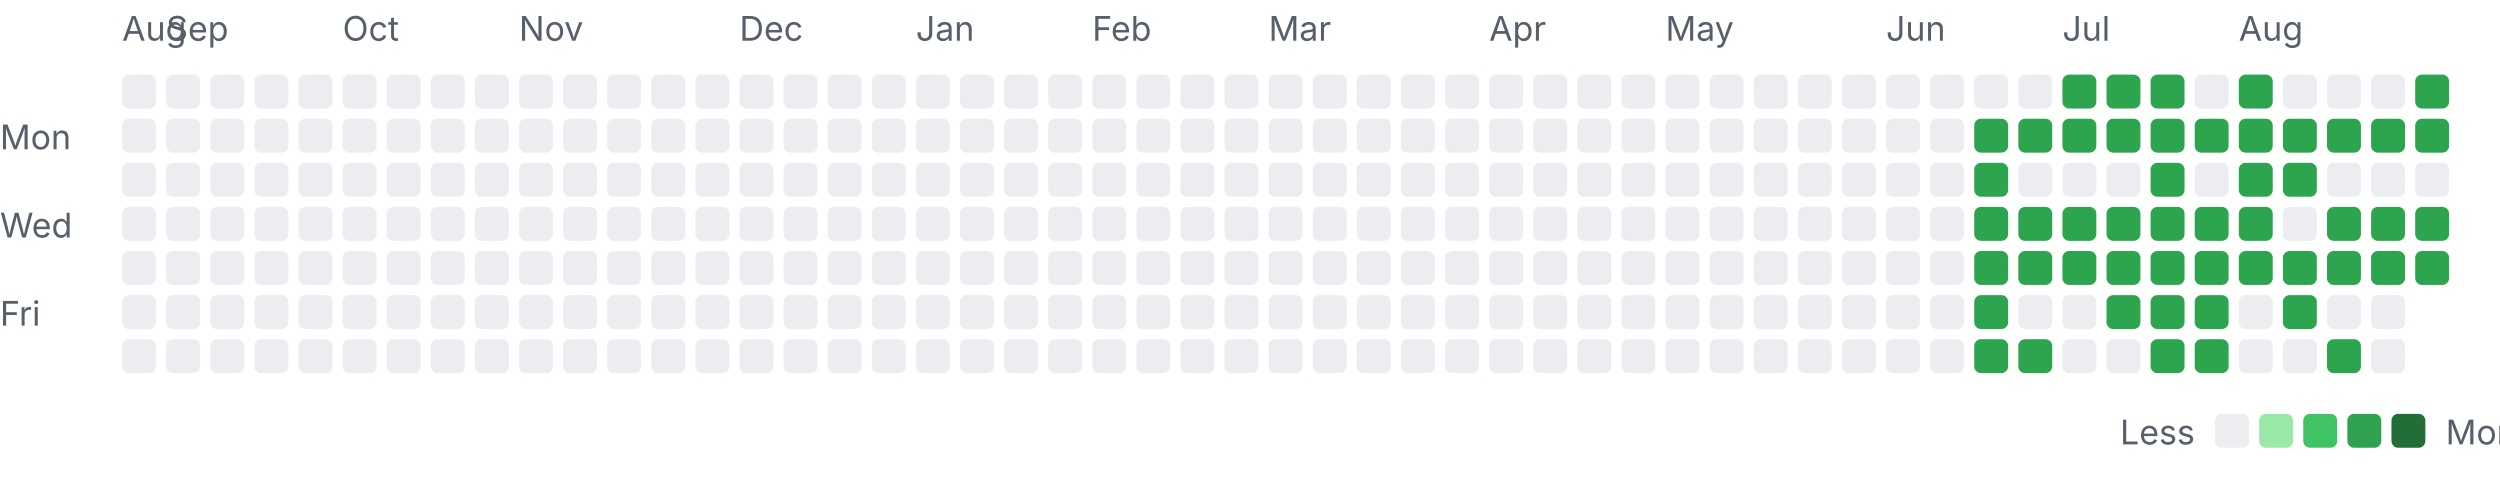
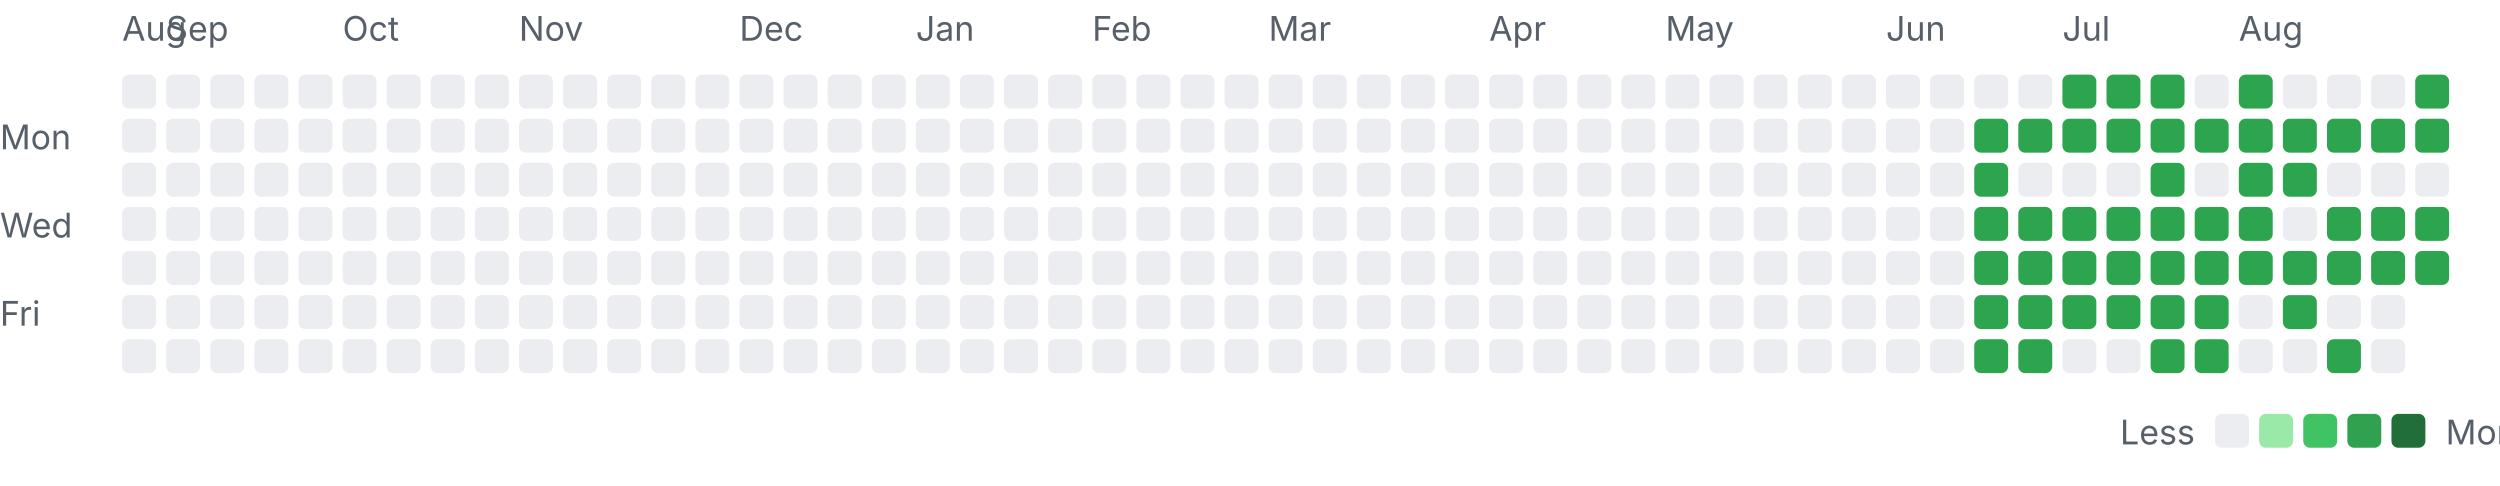
<svg xmlns="http://www.w3.org/2000/svg" viewBox="0 0 737 143" width="737" height="143" role="img" aria-label="Repository activity heatmap">
  <text x="36" y="12" font-size="10" fill="#57606a" font-family="-apple-system,BlinkMacSystemFont,Segoe UI,sans-serif">Aug</text>
  <text x="49" y="12" font-size="10" fill="#57606a" font-family="-apple-system,BlinkMacSystemFont,Segoe UI,sans-serif">Sep</text>
  <text x="101" y="12" font-size="10" fill="#57606a" font-family="-apple-system,BlinkMacSystemFont,Segoe UI,sans-serif">Oct</text>
  <text x="153" y="12" font-size="10" fill="#57606a" font-family="-apple-system,BlinkMacSystemFont,Segoe UI,sans-serif">Nov</text>
  <text x="218" y="12" font-size="10" fill="#57606a" font-family="-apple-system,BlinkMacSystemFont,Segoe UI,sans-serif">Dec</text>
  <text x="270" y="12" font-size="10" fill="#57606a" font-family="-apple-system,BlinkMacSystemFont,Segoe UI,sans-serif">Jan</text>
  <text x="322" y="12" font-size="10" fill="#57606a" font-family="-apple-system,BlinkMacSystemFont,Segoe UI,sans-serif">Feb</text>
  <text x="374" y="12" font-size="10" fill="#57606a" font-family="-apple-system,BlinkMacSystemFont,Segoe UI,sans-serif">Mar</text>
  <text x="439" y="12" font-size="10" fill="#57606a" font-family="-apple-system,BlinkMacSystemFont,Segoe UI,sans-serif">Apr</text>
  <text x="491" y="12" font-size="10" fill="#57606a" font-family="-apple-system,BlinkMacSystemFont,Segoe UI,sans-serif">May</text>
  <text x="556" y="12" font-size="10" fill="#57606a" font-family="-apple-system,BlinkMacSystemFont,Segoe UI,sans-serif">Jun</text>
  <text x="608" y="12" font-size="10" fill="#57606a" font-family="-apple-system,BlinkMacSystemFont,Segoe UI,sans-serif">Jul</text>
  <text x="660" y="12" font-size="10" fill="#57606a" font-family="-apple-system,BlinkMacSystemFont,Segoe UI,sans-serif">Aug</text>
  <text x="0" y="44" font-size="10" fill="#57606a" font-family="-apple-system,BlinkMacSystemFont,Segoe UI,sans-serif">Mon</text>
  <text x="0" y="70" font-size="10" fill="#57606a" font-family="-apple-system,BlinkMacSystemFont,Segoe UI,sans-serif">Wed</text>
  <text x="0" y="96" font-size="10" fill="#57606a" font-family="-apple-system,BlinkMacSystemFont,Segoe UI,sans-serif">Fri</text>
  <text x="625" y="131" font-size="10" fill="#57606a" font-family="-apple-system,BlinkMacSystemFont,Segoe UI,sans-serif">Less</text>
  <rect x="653" y="122" width="10" height="10" rx="2" fill="#ebedf0" />
  <rect x="666" y="122" width="10" height="10" rx="2" fill="#9be9a8" />
  <rect x="679" y="122" width="10" height="10" rx="2" fill="#40c463" />
  <rect x="692" y="122" width="10" height="10" rx="2" fill="#30a14e" />
  <rect x="705" y="122" width="10" height="10" rx="2" fill="#216e39" />
  <text x="721" y="131" font-size="10" fill="#57606a" font-family="-apple-system,BlinkMacSystemFont,Segoe UI,sans-serif">More</text>
  <rect x="36" y="22" width="10" height="10" rx="2" fill="#ebedf0" />
  <rect x="36" y="35" width="10" height="10" rx="2" fill="#ebedf0" />
  <rect x="36" y="48" width="10" height="10" rx="2" fill="#ebedf0" />
  <rect x="36" y="61" width="10" height="10" rx="2" fill="#ebedf0" />
  <rect x="36" y="74" width="10" height="10" rx="2" fill="#ebedf0" />
  <rect x="36" y="87" width="10" height="10" rx="2" fill="#ebedf0" />
  <rect x="36" y="100" width="10" height="10" rx="2" fill="#ebedf0" />
  <rect x="49" y="22" width="10" height="10" rx="2" fill="#ebedf0" />
  <rect x="49" y="35" width="10" height="10" rx="2" fill="#ebedf0" />
  <rect x="49" y="48" width="10" height="10" rx="2" fill="#ebedf0" />
  <rect x="49" y="61" width="10" height="10" rx="2" fill="#ebedf0" />
  <rect x="49" y="74" width="10" height="10" rx="2" fill="#ebedf0" />
  <rect x="49" y="87" width="10" height="10" rx="2" fill="#ebedf0" />
  <rect x="49" y="100" width="10" height="10" rx="2" fill="#ebedf0" />
  <rect x="62" y="22" width="10" height="10" rx="2" fill="#ebedf0" />
  <rect x="62" y="35" width="10" height="10" rx="2" fill="#ebedf0" />
  <rect x="62" y="48" width="10" height="10" rx="2" fill="#ebedf0" />
  <rect x="62" y="61" width="10" height="10" rx="2" fill="#ebedf0" />
  <rect x="62" y="74" width="10" height="10" rx="2" fill="#ebedf0" />
  <rect x="62" y="87" width="10" height="10" rx="2" fill="#ebedf0" />
  <rect x="62" y="100" width="10" height="10" rx="2" fill="#ebedf0" />
  <rect x="75" y="22" width="10" height="10" rx="2" fill="#ebedf0" />
  <rect x="75" y="35" width="10" height="10" rx="2" fill="#ebedf0" />
  <rect x="75" y="48" width="10" height="10" rx="2" fill="#ebedf0" />
  <rect x="75" y="61" width="10" height="10" rx="2" fill="#ebedf0" />
  <rect x="75" y="74" width="10" height="10" rx="2" fill="#ebedf0" />
  <rect x="75" y="87" width="10" height="10" rx="2" fill="#ebedf0" />
  <rect x="75" y="100" width="10" height="10" rx="2" fill="#ebedf0" />
  <rect x="88" y="22" width="10" height="10" rx="2" fill="#ebedf0" />
  <rect x="88" y="35" width="10" height="10" rx="2" fill="#ebedf0" />
  <rect x="88" y="48" width="10" height="10" rx="2" fill="#ebedf0" />
  <rect x="88" y="61" width="10" height="10" rx="2" fill="#ebedf0" />
  <rect x="88" y="74" width="10" height="10" rx="2" fill="#ebedf0" />
  <rect x="88" y="87" width="10" height="10" rx="2" fill="#ebedf0" />
  <rect x="88" y="100" width="10" height="10" rx="2" fill="#ebedf0" />
  <rect x="101" y="22" width="10" height="10" rx="2" fill="#ebedf0" />
  <rect x="101" y="35" width="10" height="10" rx="2" fill="#ebedf0" />
  <rect x="101" y="48" width="10" height="10" rx="2" fill="#ebedf0" />
  <rect x="101" y="61" width="10" height="10" rx="2" fill="#ebedf0" />
  <rect x="101" y="74" width="10" height="10" rx="2" fill="#ebedf0" />
  <rect x="101" y="87" width="10" height="10" rx="2" fill="#ebedf0" />
  <rect x="101" y="100" width="10" height="10" rx="2" fill="#ebedf0" />
  <rect x="114" y="22" width="10" height="10" rx="2" fill="#ebedf0" />
  <rect x="114" y="35" width="10" height="10" rx="2" fill="#ebedf0" />
  <rect x="114" y="48" width="10" height="10" rx="2" fill="#ebedf0" />
  <rect x="114" y="61" width="10" height="10" rx="2" fill="#ebedf0" />
  <rect x="114" y="74" width="10" height="10" rx="2" fill="#ebedf0" />
  <rect x="114" y="87" width="10" height="10" rx="2" fill="#ebedf0" />
  <rect x="114" y="100" width="10" height="10" rx="2" fill="#ebedf0" />
  <rect x="127" y="22" width="10" height="10" rx="2" fill="#ebedf0" />
  <rect x="127" y="35" width="10" height="10" rx="2" fill="#ebedf0" />
  <rect x="127" y="48" width="10" height="10" rx="2" fill="#ebedf0" />
  <rect x="127" y="61" width="10" height="10" rx="2" fill="#ebedf0" />
  <rect x="127" y="74" width="10" height="10" rx="2" fill="#ebedf0" />
  <rect x="127" y="87" width="10" height="10" rx="2" fill="#ebedf0" />
  <rect x="127" y="100" width="10" height="10" rx="2" fill="#ebedf0" />
  <rect x="140" y="22" width="10" height="10" rx="2" fill="#ebedf0" />
  <rect x="140" y="35" width="10" height="10" rx="2" fill="#ebedf0" />
  <rect x="140" y="48" width="10" height="10" rx="2" fill="#ebedf0" />
  <rect x="140" y="61" width="10" height="10" rx="2" fill="#ebedf0" />
  <rect x="140" y="74" width="10" height="10" rx="2" fill="#ebedf0" />
  <rect x="140" y="87" width="10" height="10" rx="2" fill="#ebedf0" />
  <rect x="140" y="100" width="10" height="10" rx="2" fill="#ebedf0" />
  <rect x="153" y="22" width="10" height="10" rx="2" fill="#ebedf0" />
  <rect x="153" y="35" width="10" height="10" rx="2" fill="#ebedf0" />
  <rect x="153" y="48" width="10" height="10" rx="2" fill="#ebedf0" />
  <rect x="153" y="61" width="10" height="10" rx="2" fill="#ebedf0" />
  <rect x="153" y="74" width="10" height="10" rx="2" fill="#ebedf0" />
  <rect x="153" y="87" width="10" height="10" rx="2" fill="#ebedf0" />
  <rect x="153" y="100" width="10" height="10" rx="2" fill="#ebedf0" />
  <rect x="166" y="22" width="10" height="10" rx="2" fill="#ebedf0" />
  <rect x="166" y="35" width="10" height="10" rx="2" fill="#ebedf0" />
  <rect x="166" y="48" width="10" height="10" rx="2" fill="#ebedf0" />
  <rect x="166" y="61" width="10" height="10" rx="2" fill="#ebedf0" />
  <rect x="166" y="74" width="10" height="10" rx="2" fill="#ebedf0" />
  <rect x="166" y="87" width="10" height="10" rx="2" fill="#ebedf0" />
  <rect x="166" y="100" width="10" height="10" rx="2" fill="#ebedf0" />
  <rect x="179" y="22" width="10" height="10" rx="2" fill="#ebedf0" />
  <rect x="179" y="35" width="10" height="10" rx="2" fill="#ebedf0" />
  <rect x="179" y="48" width="10" height="10" rx="2" fill="#ebedf0" />
  <rect x="179" y="61" width="10" height="10" rx="2" fill="#ebedf0" />
  <rect x="179" y="74" width="10" height="10" rx="2" fill="#ebedf0" />
  <rect x="179" y="87" width="10" height="10" rx="2" fill="#ebedf0" />
  <rect x="179" y="100" width="10" height="10" rx="2" fill="#ebedf0" />
  <rect x="192" y="22" width="10" height="10" rx="2" fill="#ebedf0" />
  <rect x="192" y="35" width="10" height="10" rx="2" fill="#ebedf0" />
  <rect x="192" y="48" width="10" height="10" rx="2" fill="#ebedf0" />
  <rect x="192" y="61" width="10" height="10" rx="2" fill="#ebedf0" />
  <rect x="192" y="74" width="10" height="10" rx="2" fill="#ebedf0" />
  <rect x="192" y="87" width="10" height="10" rx="2" fill="#ebedf0" />
  <rect x="192" y="100" width="10" height="10" rx="2" fill="#ebedf0" />
  <rect x="205" y="22" width="10" height="10" rx="2" fill="#ebedf0" />
  <rect x="205" y="35" width="10" height="10" rx="2" fill="#ebedf0" />
  <rect x="205" y="48" width="10" height="10" rx="2" fill="#ebedf0" />
  <rect x="205" y="61" width="10" height="10" rx="2" fill="#ebedf0" />
  <rect x="205" y="74" width="10" height="10" rx="2" fill="#ebedf0" />
  <rect x="205" y="87" width="10" height="10" rx="2" fill="#ebedf0" />
  <rect x="205" y="100" width="10" height="10" rx="2" fill="#ebedf0" />
  <rect x="218" y="22" width="10" height="10" rx="2" fill="#ebedf0" />
  <rect x="218" y="35" width="10" height="10" rx="2" fill="#ebedf0" />
  <rect x="218" y="48" width="10" height="10" rx="2" fill="#ebedf0" />
  <rect x="218" y="61" width="10" height="10" rx="2" fill="#ebedf0" />
  <rect x="218" y="74" width="10" height="10" rx="2" fill="#ebedf0" />
  <rect x="218" y="87" width="10" height="10" rx="2" fill="#ebedf0" />
  <rect x="218" y="100" width="10" height="10" rx="2" fill="#ebedf0" />
  <rect x="231" y="22" width="10" height="10" rx="2" fill="#ebedf0" />
  <rect x="231" y="35" width="10" height="10" rx="2" fill="#ebedf0" />
  <rect x="231" y="48" width="10" height="10" rx="2" fill="#ebedf0" />
  <rect x="231" y="61" width="10" height="10" rx="2" fill="#ebedf0" />
  <rect x="231" y="74" width="10" height="10" rx="2" fill="#ebedf0" />
  <rect x="231" y="87" width="10" height="10" rx="2" fill="#ebedf0" />
  <rect x="231" y="100" width="10" height="10" rx="2" fill="#ebedf0" />
  <rect x="244" y="22" width="10" height="10" rx="2" fill="#ebedf0" />
  <rect x="244" y="35" width="10" height="10" rx="2" fill="#ebedf0" />
  <rect x="244" y="48" width="10" height="10" rx="2" fill="#ebedf0" />
  <rect x="244" y="61" width="10" height="10" rx="2" fill="#ebedf0" />
  <rect x="244" y="74" width="10" height="10" rx="2" fill="#ebedf0" />
  <rect x="244" y="87" width="10" height="10" rx="2" fill="#ebedf0" />
  <rect x="244" y="100" width="10" height="10" rx="2" fill="#ebedf0" />
  <rect x="257" y="22" width="10" height="10" rx="2" fill="#ebedf0" />
  <rect x="257" y="35" width="10" height="10" rx="2" fill="#ebedf0" />
  <rect x="257" y="48" width="10" height="10" rx="2" fill="#ebedf0" />
  <rect x="257" y="61" width="10" height="10" rx="2" fill="#ebedf0" />
  <rect x="257" y="74" width="10" height="10" rx="2" fill="#ebedf0" />
  <rect x="257" y="87" width="10" height="10" rx="2" fill="#ebedf0" />
  <rect x="257" y="100" width="10" height="10" rx="2" fill="#ebedf0" />
  <rect x="270" y="22" width="10" height="10" rx="2" fill="#ebedf0" />
  <rect x="270" y="35" width="10" height="10" rx="2" fill="#ebedf0" />
  <rect x="270" y="48" width="10" height="10" rx="2" fill="#ebedf0" />
  <rect x="270" y="61" width="10" height="10" rx="2" fill="#ebedf0" />
  <rect x="270" y="74" width="10" height="10" rx="2" fill="#ebedf0" />
  <rect x="270" y="87" width="10" height="10" rx="2" fill="#ebedf0" />
  <rect x="270" y="100" width="10" height="10" rx="2" fill="#ebedf0" />
  <rect x="283" y="22" width="10" height="10" rx="2" fill="#ebedf0" />
  <rect x="283" y="35" width="10" height="10" rx="2" fill="#ebedf0" />
  <rect x="283" y="48" width="10" height="10" rx="2" fill="#ebedf0" />
  <rect x="283" y="61" width="10" height="10" rx="2" fill="#ebedf0" />
  <rect x="283" y="74" width="10" height="10" rx="2" fill="#ebedf0" />
  <rect x="283" y="87" width="10" height="10" rx="2" fill="#ebedf0" />
  <rect x="283" y="100" width="10" height="10" rx="2" fill="#ebedf0" />
  <rect x="296" y="22" width="10" height="10" rx="2" fill="#ebedf0" />
  <rect x="296" y="35" width="10" height="10" rx="2" fill="#ebedf0" />
  <rect x="296" y="48" width="10" height="10" rx="2" fill="#ebedf0" />
  <rect x="296" y="61" width="10" height="10" rx="2" fill="#ebedf0" />
  <rect x="296" y="74" width="10" height="10" rx="2" fill="#ebedf0" />
  <rect x="296" y="87" width="10" height="10" rx="2" fill="#ebedf0" />
  <rect x="296" y="100" width="10" height="10" rx="2" fill="#ebedf0" />
  <rect x="309" y="22" width="10" height="10" rx="2" fill="#ebedf0" />
  <rect x="309" y="35" width="10" height="10" rx="2" fill="#ebedf0" />
  <rect x="309" y="48" width="10" height="10" rx="2" fill="#ebedf0" />
  <rect x="309" y="61" width="10" height="10" rx="2" fill="#ebedf0" />
  <rect x="309" y="74" width="10" height="10" rx="2" fill="#ebedf0" />
  <rect x="309" y="87" width="10" height="10" rx="2" fill="#ebedf0" />
  <rect x="309" y="100" width="10" height="10" rx="2" fill="#ebedf0" />
  <rect x="322" y="22" width="10" height="10" rx="2" fill="#ebedf0" />
  <rect x="322" y="35" width="10" height="10" rx="2" fill="#ebedf0" />
  <rect x="322" y="48" width="10" height="10" rx="2" fill="#ebedf0" />
  <rect x="322" y="61" width="10" height="10" rx="2" fill="#ebedf0" />
  <rect x="322" y="74" width="10" height="10" rx="2" fill="#ebedf0" />
  <rect x="322" y="87" width="10" height="10" rx="2" fill="#ebedf0" />
  <rect x="322" y="100" width="10" height="10" rx="2" fill="#ebedf0" />
  <rect x="335" y="22" width="10" height="10" rx="2" fill="#ebedf0" />
  <rect x="335" y="35" width="10" height="10" rx="2" fill="#ebedf0" />
  <rect x="335" y="48" width="10" height="10" rx="2" fill="#ebedf0" />
  <rect x="335" y="61" width="10" height="10" rx="2" fill="#ebedf0" />
  <rect x="335" y="74" width="10" height="10" rx="2" fill="#ebedf0" />
  <rect x="335" y="87" width="10" height="10" rx="2" fill="#ebedf0" />
  <rect x="335" y="100" width="10" height="10" rx="2" fill="#ebedf0" />
  <rect x="348" y="22" width="10" height="10" rx="2" fill="#ebedf0" />
  <rect x="348" y="35" width="10" height="10" rx="2" fill="#ebedf0" />
  <rect x="348" y="48" width="10" height="10" rx="2" fill="#ebedf0" />
  <rect x="348" y="61" width="10" height="10" rx="2" fill="#ebedf0" />
  <rect x="348" y="74" width="10" height="10" rx="2" fill="#ebedf0" />
  <rect x="348" y="87" width="10" height="10" rx="2" fill="#ebedf0" />
  <rect x="348" y="100" width="10" height="10" rx="2" fill="#ebedf0" />
  <rect x="361" y="22" width="10" height="10" rx="2" fill="#ebedf0" />
  <rect x="361" y="35" width="10" height="10" rx="2" fill="#ebedf0" />
  <rect x="361" y="48" width="10" height="10" rx="2" fill="#ebedf0" />
  <rect x="361" y="61" width="10" height="10" rx="2" fill="#ebedf0" />
  <rect x="361" y="74" width="10" height="10" rx="2" fill="#ebedf0" />
  <rect x="361" y="87" width="10" height="10" rx="2" fill="#ebedf0" />
  <rect x="361" y="100" width="10" height="10" rx="2" fill="#ebedf0" />
  <rect x="374" y="22" width="10" height="10" rx="2" fill="#ebedf0" />
  <rect x="374" y="35" width="10" height="10" rx="2" fill="#ebedf0" />
  <rect x="374" y="48" width="10" height="10" rx="2" fill="#ebedf0" />
  <rect x="374" y="61" width="10" height="10" rx="2" fill="#ebedf0" />
  <rect x="374" y="74" width="10" height="10" rx="2" fill="#ebedf0" />
  <rect x="374" y="87" width="10" height="10" rx="2" fill="#ebedf0" />
  <rect x="374" y="100" width="10" height="10" rx="2" fill="#ebedf0" />
  <rect x="387" y="22" width="10" height="10" rx="2" fill="#ebedf0" />
  <rect x="387" y="35" width="10" height="10" rx="2" fill="#ebedf0" />
  <rect x="387" y="48" width="10" height="10" rx="2" fill="#ebedf0" />
  <rect x="387" y="61" width="10" height="10" rx="2" fill="#ebedf0" />
  <rect x="387" y="74" width="10" height="10" rx="2" fill="#ebedf0" />
  <rect x="387" y="87" width="10" height="10" rx="2" fill="#ebedf0" />
  <rect x="387" y="100" width="10" height="10" rx="2" fill="#ebedf0" />
  <rect x="400" y="22" width="10" height="10" rx="2" fill="#ebedf0" />
  <rect x="400" y="35" width="10" height="10" rx="2" fill="#ebedf0" />
  <rect x="400" y="48" width="10" height="10" rx="2" fill="#ebedf0" />
  <rect x="400" y="61" width="10" height="10" rx="2" fill="#ebedf0" />
  <rect x="400" y="74" width="10" height="10" rx="2" fill="#ebedf0" />
  <rect x="400" y="87" width="10" height="10" rx="2" fill="#ebedf0" />
  <rect x="400" y="100" width="10" height="10" rx="2" fill="#ebedf0" />
  <rect x="413" y="22" width="10" height="10" rx="2" fill="#ebedf0" />
  <rect x="413" y="35" width="10" height="10" rx="2" fill="#ebedf0" />
  <rect x="413" y="48" width="10" height="10" rx="2" fill="#ebedf0" />
  <rect x="413" y="61" width="10" height="10" rx="2" fill="#ebedf0" />
  <rect x="413" y="74" width="10" height="10" rx="2" fill="#ebedf0" />
  <rect x="413" y="87" width="10" height="10" rx="2" fill="#ebedf0" />
  <rect x="413" y="100" width="10" height="10" rx="2" fill="#ebedf0" />
  <rect x="426" y="22" width="10" height="10" rx="2" fill="#ebedf0" />
  <rect x="426" y="35" width="10" height="10" rx="2" fill="#ebedf0" />
  <rect x="426" y="48" width="10" height="10" rx="2" fill="#ebedf0" />
  <rect x="426" y="61" width="10" height="10" rx="2" fill="#ebedf0" />
  <rect x="426" y="74" width="10" height="10" rx="2" fill="#ebedf0" />
  <rect x="426" y="87" width="10" height="10" rx="2" fill="#ebedf0" />
  <rect x="426" y="100" width="10" height="10" rx="2" fill="#ebedf0" />
  <rect x="439" y="22" width="10" height="10" rx="2" fill="#ebedf0" />
  <rect x="439" y="35" width="10" height="10" rx="2" fill="#ebedf0" />
  <rect x="439" y="48" width="10" height="10" rx="2" fill="#ebedf0" />
  <rect x="439" y="61" width="10" height="10" rx="2" fill="#ebedf0" />
  <rect x="439" y="74" width="10" height="10" rx="2" fill="#ebedf0" />
  <rect x="439" y="87" width="10" height="10" rx="2" fill="#ebedf0" />
  <rect x="439" y="100" width="10" height="10" rx="2" fill="#ebedf0" />
  <rect x="452" y="22" width="10" height="10" rx="2" fill="#ebedf0" />
  <rect x="452" y="35" width="10" height="10" rx="2" fill="#ebedf0" />
  <rect x="452" y="48" width="10" height="10" rx="2" fill="#ebedf0" />
  <rect x="452" y="61" width="10" height="10" rx="2" fill="#ebedf0" />
  <rect x="452" y="74" width="10" height="10" rx="2" fill="#ebedf0" />
  <rect x="452" y="87" width="10" height="10" rx="2" fill="#ebedf0" />
  <rect x="452" y="100" width="10" height="10" rx="2" fill="#ebedf0" />
  <rect x="465" y="22" width="10" height="10" rx="2" fill="#ebedf0" />
  <rect x="465" y="35" width="10" height="10" rx="2" fill="#ebedf0" />
  <rect x="465" y="48" width="10" height="10" rx="2" fill="#ebedf0" />
  <rect x="465" y="61" width="10" height="10" rx="2" fill="#ebedf0" />
  <rect x="465" y="74" width="10" height="10" rx="2" fill="#ebedf0" />
  <rect x="465" y="87" width="10" height="10" rx="2" fill="#ebedf0" />
  <rect x="465" y="100" width="10" height="10" rx="2" fill="#ebedf0" />
  <rect x="478" y="22" width="10" height="10" rx="2" fill="#ebedf0" />
  <rect x="478" y="35" width="10" height="10" rx="2" fill="#ebedf0" />
  <rect x="478" y="48" width="10" height="10" rx="2" fill="#ebedf0" />
  <rect x="478" y="61" width="10" height="10" rx="2" fill="#ebedf0" />
  <rect x="478" y="74" width="10" height="10" rx="2" fill="#ebedf0" />
  <rect x="478" y="87" width="10" height="10" rx="2" fill="#ebedf0" />
  <rect x="478" y="100" width="10" height="10" rx="2" fill="#ebedf0" />
  <rect x="491" y="22" width="10" height="10" rx="2" fill="#ebedf0" />
  <rect x="491" y="35" width="10" height="10" rx="2" fill="#ebedf0" />
  <rect x="491" y="48" width="10" height="10" rx="2" fill="#ebedf0" />
  <rect x="491" y="61" width="10" height="10" rx="2" fill="#ebedf0" />
  <rect x="491" y="74" width="10" height="10" rx="2" fill="#ebedf0" />
  <rect x="491" y="87" width="10" height="10" rx="2" fill="#ebedf0" />
  <rect x="491" y="100" width="10" height="10" rx="2" fill="#ebedf0" />
  <rect x="504" y="22" width="10" height="10" rx="2" fill="#ebedf0" />
  <rect x="504" y="35" width="10" height="10" rx="2" fill="#ebedf0" />
  <rect x="504" y="48" width="10" height="10" rx="2" fill="#ebedf0" />
  <rect x="504" y="61" width="10" height="10" rx="2" fill="#ebedf0" />
  <rect x="504" y="74" width="10" height="10" rx="2" fill="#ebedf0" />
  <rect x="504" y="87" width="10" height="10" rx="2" fill="#ebedf0" />
  <rect x="504" y="100" width="10" height="10" rx="2" fill="#ebedf0" />
  <rect x="517" y="22" width="10" height="10" rx="2" fill="#ebedf0" />
  <rect x="517" y="35" width="10" height="10" rx="2" fill="#ebedf0" />
  <rect x="517" y="48" width="10" height="10" rx="2" fill="#ebedf0" />
  <rect x="517" y="61" width="10" height="10" rx="2" fill="#ebedf0" />
  <rect x="517" y="74" width="10" height="10" rx="2" fill="#ebedf0" />
  <rect x="517" y="87" width="10" height="10" rx="2" fill="#ebedf0" />
  <rect x="517" y="100" width="10" height="10" rx="2" fill="#ebedf0" />
  <rect x="530" y="22" width="10" height="10" rx="2" fill="#ebedf0" />
  <rect x="530" y="35" width="10" height="10" rx="2" fill="#ebedf0" />
  <rect x="530" y="48" width="10" height="10" rx="2" fill="#ebedf0" />
  <rect x="530" y="61" width="10" height="10" rx="2" fill="#ebedf0" />
  <rect x="530" y="74" width="10" height="10" rx="2" fill="#ebedf0" />
  <rect x="530" y="87" width="10" height="10" rx="2" fill="#ebedf0" />
  <rect x="530" y="100" width="10" height="10" rx="2" fill="#ebedf0" />
  <rect x="543" y="22" width="10" height="10" rx="2" fill="#ebedf0" />
  <rect x="543" y="35" width="10" height="10" rx="2" fill="#ebedf0" />
  <rect x="543" y="48" width="10" height="10" rx="2" fill="#ebedf0" />
  <rect x="543" y="61" width="10" height="10" rx="2" fill="#ebedf0" />
  <rect x="543" y="74" width="10" height="10" rx="2" fill="#ebedf0" />
  <rect x="543" y="87" width="10" height="10" rx="2" fill="#ebedf0" />
  <rect x="543" y="100" width="10" height="10" rx="2" fill="#ebedf0" />
  <rect x="556" y="22" width="10" height="10" rx="2" fill="#ebedf0" />
  <rect x="556" y="35" width="10" height="10" rx="2" fill="#ebedf0" />
  <rect x="556" y="48" width="10" height="10" rx="2" fill="#ebedf0" />
  <rect x="556" y="61" width="10" height="10" rx="2" fill="#ebedf0" />
  <rect x="556" y="74" width="10" height="10" rx="2" fill="#ebedf0" />
  <rect x="556" y="87" width="10" height="10" rx="2" fill="#ebedf0" />
  <rect x="556" y="100" width="10" height="10" rx="2" fill="#ebedf0" />
  <rect x="569" y="22" width="10" height="10" rx="2" fill="#ebedf0" />
  <rect x="569" y="35" width="10" height="10" rx="2" fill="#ebedf0" />
  <rect x="569" y="48" width="10" height="10" rx="2" fill="#ebedf0" />
  <rect x="569" y="61" width="10" height="10" rx="2" fill="#ebedf0" />
  <rect x="569" y="74" width="10" height="10" rx="2" fill="#ebedf0" />
  <rect x="569" y="87" width="10" height="10" rx="2" fill="#ebedf0" />
  <rect x="569" y="100" width="10" height="10" rx="2" fill="#ebedf0" />
  <rect x="582" y="22" width="10" height="10" rx="2" fill="#ebedf0" />
  <rect x="582" y="35" width="10" height="10" rx="2" fill="#2da44e" />
  <rect x="582" y="48" width="10" height="10" rx="2" fill="#2da44e" />
  <rect x="582" y="61" width="10" height="10" rx="2" fill="#2da44e" />
  <rect x="582" y="74" width="10" height="10" rx="2" fill="#2da44e" />
  <rect x="582" y="87" width="10" height="10" rx="2" fill="#2da44e" />
  <rect x="582" y="100" width="10" height="10" rx="2" fill="#2da44e" />
  <rect x="595" y="22" width="10" height="10" rx="2" fill="#ebedf0" />
  <rect x="595" y="35" width="10" height="10" rx="2" fill="#2da44e" />
  <rect x="595" y="48" width="10" height="10" rx="2" fill="#ebedf0" />
  <rect x="595" y="61" width="10" height="10" rx="2" fill="#2da44e" />
  <rect x="595" y="74" width="10" height="10" rx="2" fill="#2da44e" />
-   <rect x="595" y="87" width="10" height="10" rx="2" fill="#ebedf0" />
+   <rect x="595" y="87" width="10" height="10" rx="2" fill="#2da44e" />
  <rect x="595" y="100" width="10" height="10" rx="2" fill="#2da44e" />
  <rect x="608" y="22" width="10" height="10" rx="2" fill="#2da44e" />
  <rect x="608" y="35" width="10" height="10" rx="2" fill="#2da44e" />
  <rect x="608" y="48" width="10" height="10" rx="2" fill="#ebedf0" />
  <rect x="608" y="61" width="10" height="10" rx="2" fill="#2da44e" />
  <rect x="608" y="74" width="10" height="10" rx="2" fill="#2da44e" />
-   <rect x="608" y="87" width="10" height="10" rx="2" fill="#ebedf0" />
+   <rect x="608" y="87" width="10" height="10" rx="2" fill="#2da44e" />
  <rect x="608" y="100" width="10" height="10" rx="2" fill="#ebedf0" />
  <rect x="621" y="22" width="10" height="10" rx="2" fill="#2da44e" />
  <rect x="621" y="35" width="10" height="10" rx="2" fill="#2da44e" />
  <rect x="621" y="48" width="10" height="10" rx="2" fill="#ebedf0" />
  <rect x="621" y="61" width="10" height="10" rx="2" fill="#2da44e" />
  <rect x="621" y="74" width="10" height="10" rx="2" fill="#2da44e" />
  <rect x="621" y="87" width="10" height="10" rx="2" fill="#2da44e" />
  <rect x="621" y="100" width="10" height="10" rx="2" fill="#ebedf0" />
  <rect x="634" y="22" width="10" height="10" rx="2" fill="#2da44e" />
  <rect x="634" y="35" width="10" height="10" rx="2" fill="#2da44e" />
  <rect x="634" y="48" width="10" height="10" rx="2" fill="#2da44e" />
  <rect x="634" y="61" width="10" height="10" rx="2" fill="#2da44e" />
  <rect x="634" y="74" width="10" height="10" rx="2" fill="#2da44e" />
  <rect x="634" y="87" width="10" height="10" rx="2" fill="#2da44e" />
  <rect x="634" y="100" width="10" height="10" rx="2" fill="#2da44e" />
  <rect x="647" y="22" width="10" height="10" rx="2" fill="#ebedf0" />
  <rect x="647" y="35" width="10" height="10" rx="2" fill="#2da44e" />
  <rect x="647" y="48" width="10" height="10" rx="2" fill="#ebedf0" />
  <rect x="647" y="61" width="10" height="10" rx="2" fill="#2da44e" />
  <rect x="647" y="74" width="10" height="10" rx="2" fill="#2da44e" />
  <rect x="647" y="87" width="10" height="10" rx="2" fill="#2da44e" />
  <rect x="647" y="100" width="10" height="10" rx="2" fill="#2da44e" />
  <rect x="660" y="22" width="10" height="10" rx="2" fill="#2da44e" />
  <rect x="660" y="35" width="10" height="10" rx="2" fill="#2da44e" />
  <rect x="660" y="48" width="10" height="10" rx="2" fill="#2da44e" />
  <rect x="660" y="61" width="10" height="10" rx="2" fill="#2da44e" />
  <rect x="660" y="74" width="10" height="10" rx="2" fill="#2da44e" />
  <rect x="660" y="87" width="10" height="10" rx="2" fill="#ebedf0" />
  <rect x="660" y="100" width="10" height="10" rx="2" fill="#ebedf0" />
  <rect x="673" y="22" width="10" height="10" rx="2" fill="#ebedf0" />
  <rect x="673" y="35" width="10" height="10" rx="2" fill="#2da44e" />
  <rect x="673" y="48" width="10" height="10" rx="2" fill="#2da44e" />
  <rect x="673" y="61" width="10" height="10" rx="2" fill="#ebedf0" />
  <rect x="673" y="74" width="10" height="10" rx="2" fill="#2da44e" />
  <rect x="673" y="87" width="10" height="10" rx="2" fill="#2da44e" />
  <rect x="673" y="100" width="10" height="10" rx="2" fill="#ebedf0" />
  <rect x="686" y="22" width="10" height="10" rx="2" fill="#ebedf0" />
  <rect x="686" y="35" width="10" height="10" rx="2" fill="#2da44e" />
  <rect x="686" y="48" width="10" height="10" rx="2" fill="#ebedf0" />
  <rect x="686" y="61" width="10" height="10" rx="2" fill="#2da44e" />
  <rect x="686" y="74" width="10" height="10" rx="2" fill="#2da44e" />
  <rect x="686" y="87" width="10" height="10" rx="2" fill="#ebedf0" />
  <rect x="686" y="100" width="10" height="10" rx="2" fill="#2da44e" />
  <rect x="699" y="22" width="10" height="10" rx="2" fill="#ebedf0" />
  <rect x="699" y="35" width="10" height="10" rx="2" fill="#2da44e" />
  <rect x="699" y="48" width="10" height="10" rx="2" fill="#ebedf0" />
  <rect x="699" y="61" width="10" height="10" rx="2" fill="#2da44e" />
  <rect x="699" y="74" width="10" height="10" rx="2" fill="#2da44e" />
  <rect x="699" y="87" width="10" height="10" rx="2" fill="#ebedf0" />
  <rect x="699" y="100" width="10" height="10" rx="2" fill="#ebedf0" />
  <rect x="712" y="22" width="10" height="10" rx="2" fill="#2da44e" />
  <rect x="712" y="35" width="10" height="10" rx="2" fill="#2da44e" />
  <rect x="712" y="48" width="10" height="10" rx="2" fill="#ebedf0" />
  <rect x="712" y="61" width="10" height="10" rx="2" fill="#2da44e" />
  <rect x="712" y="74" width="10" height="10" rx="2" fill="#2da44e" />
</svg>
